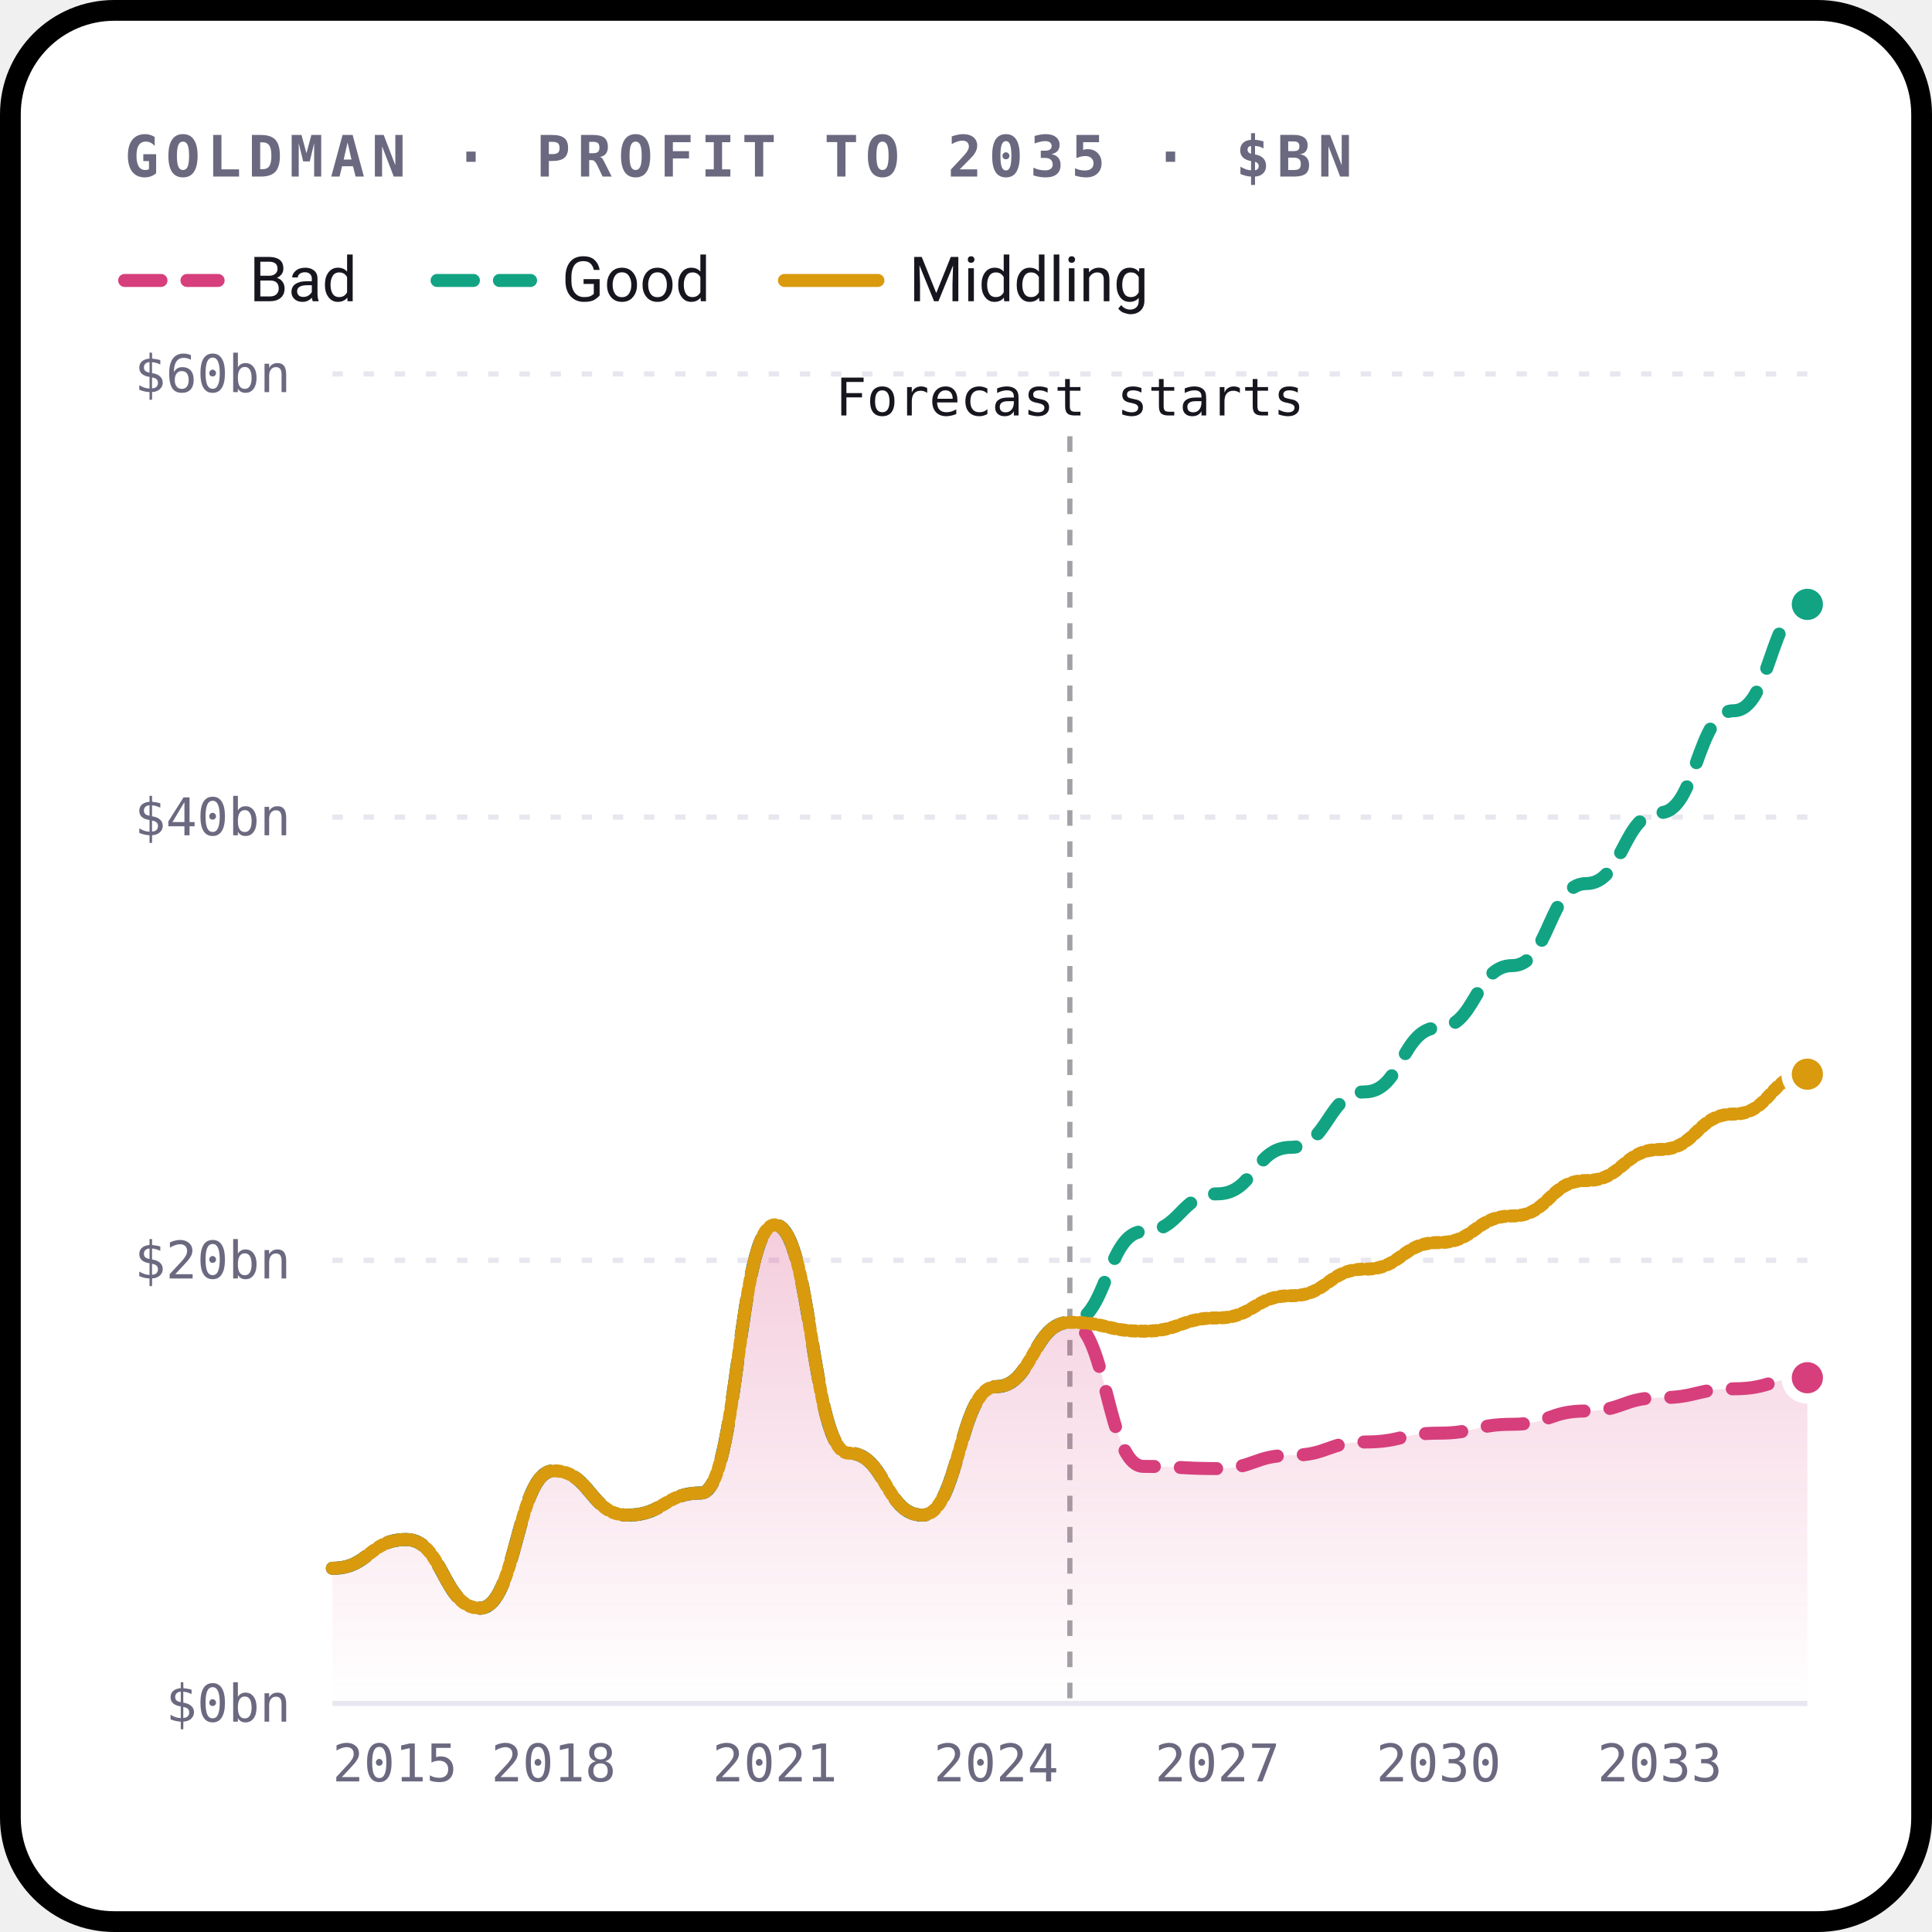
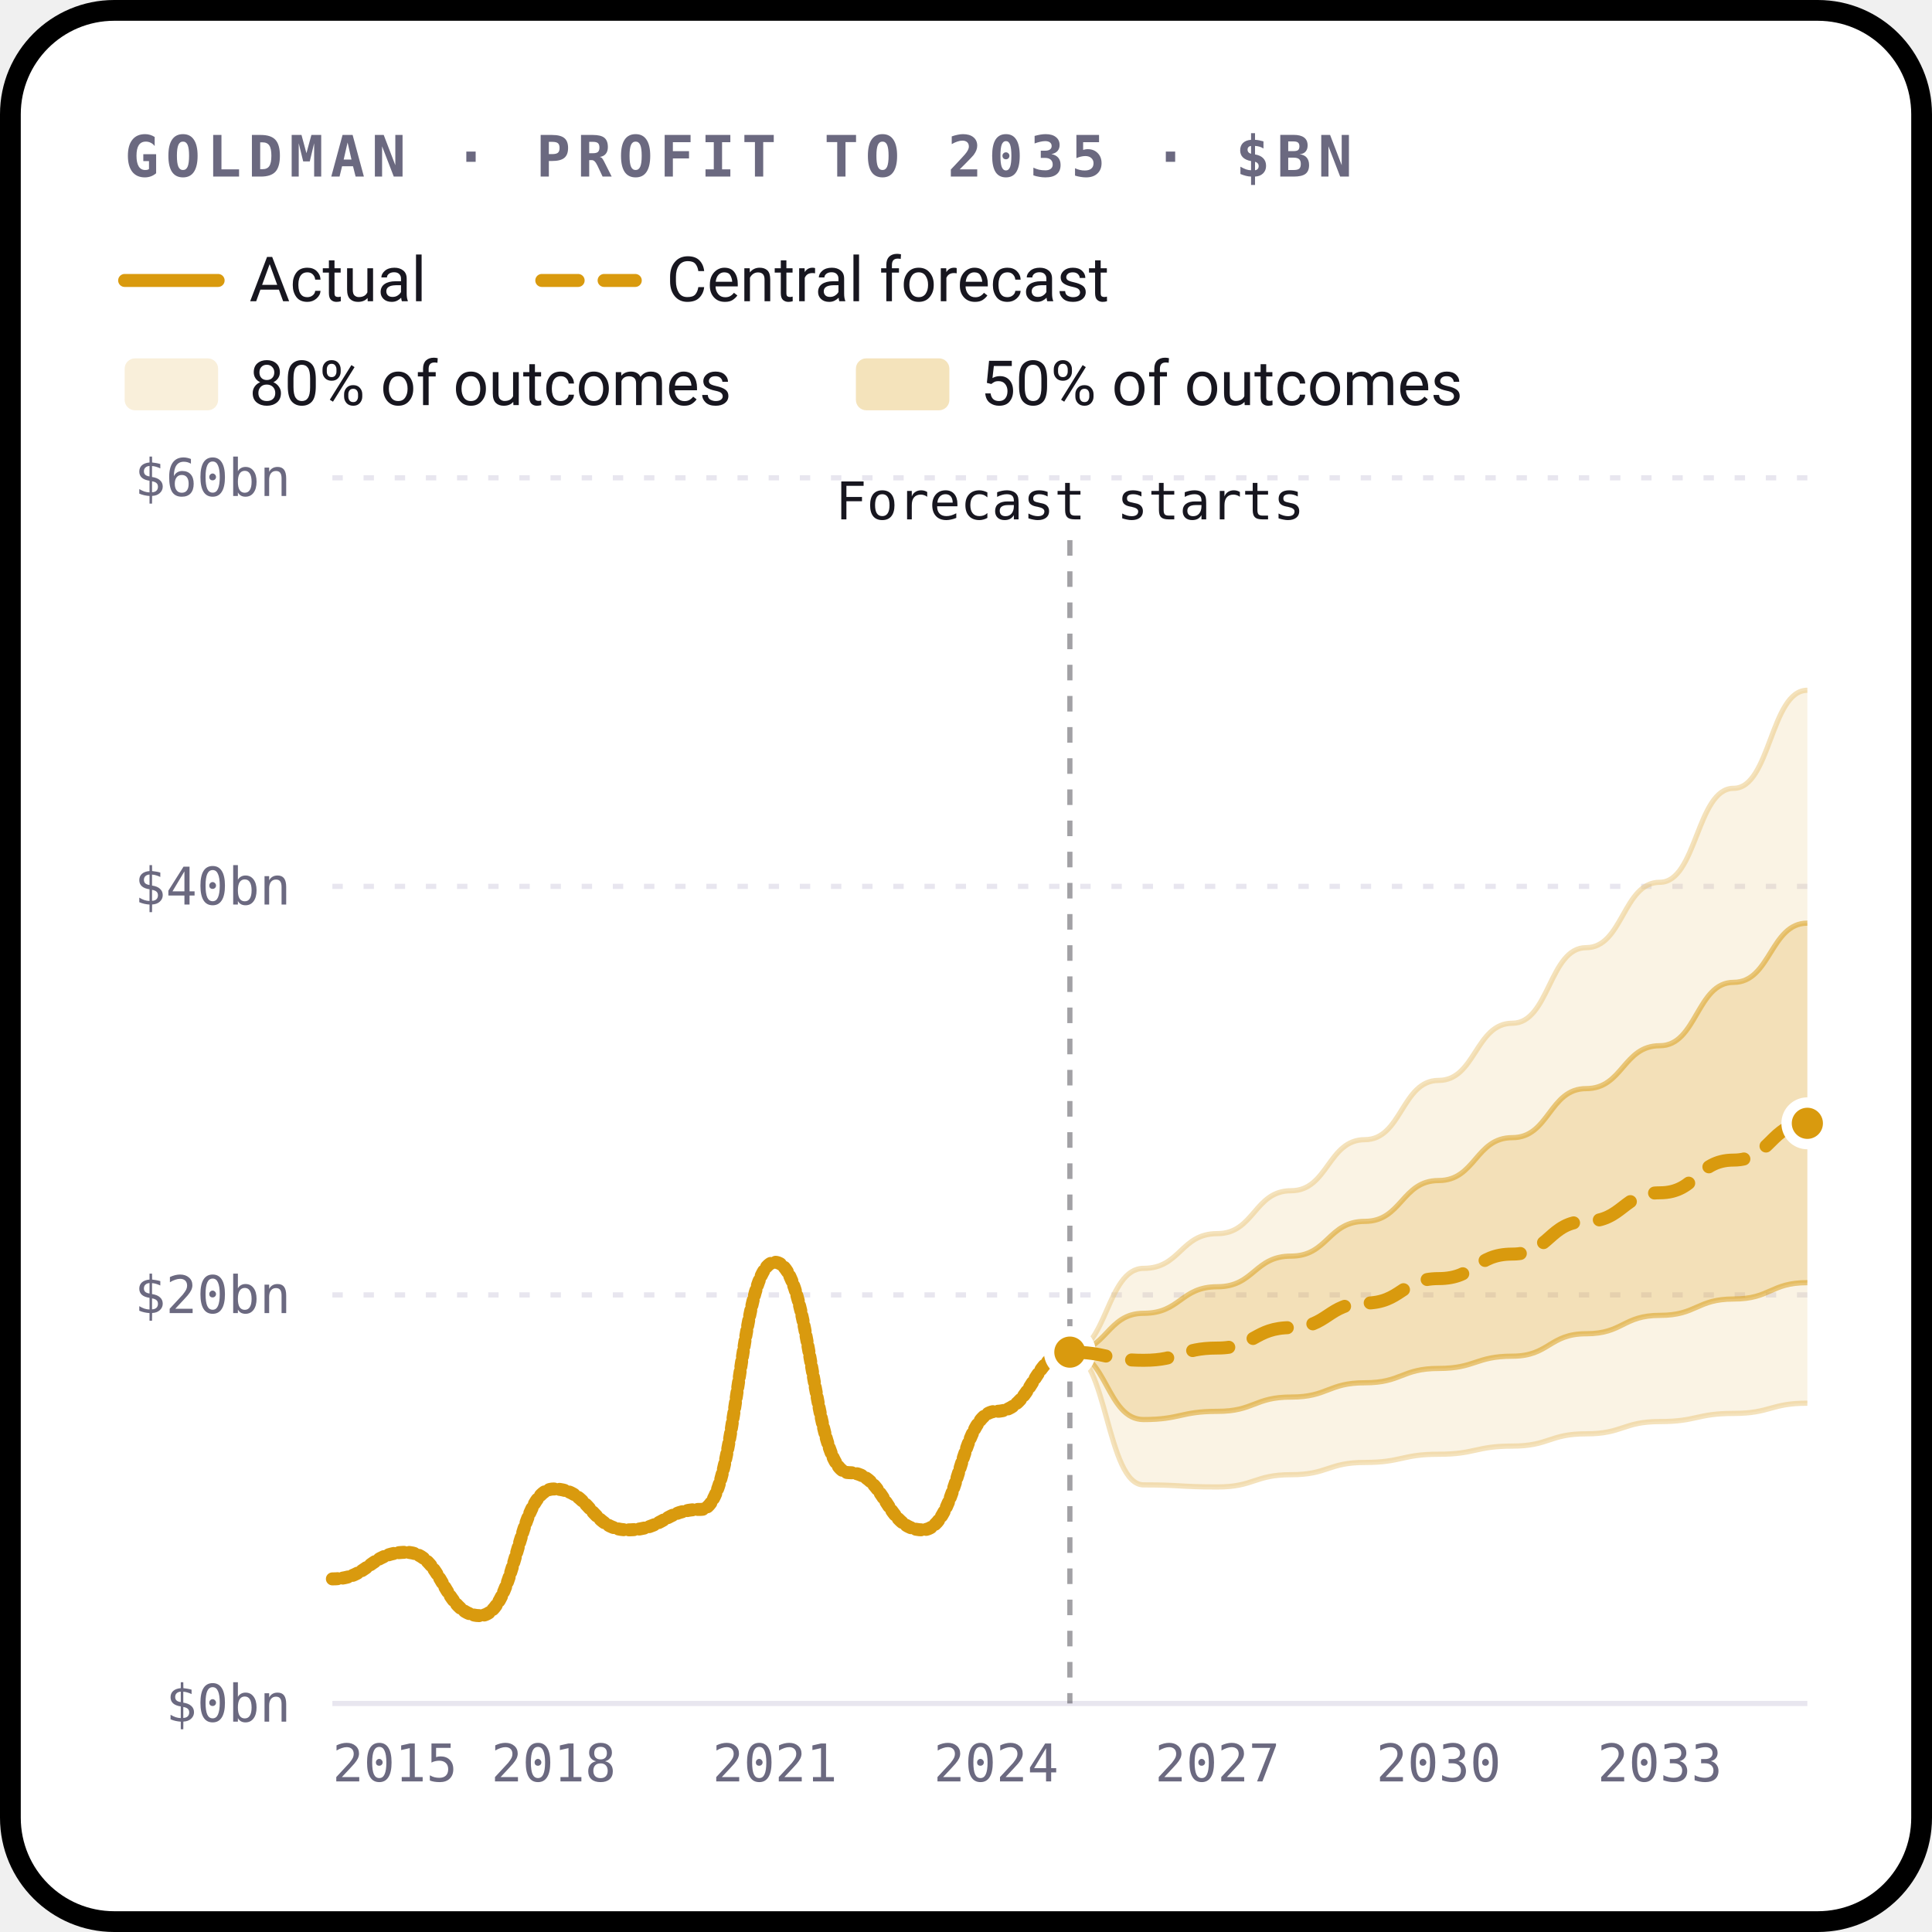
- <svg xmlns="http://www.w3.org/2000/svg" viewBox="0 0 372 372" width="372" height="372" role="img" aria-label="Goldman · profit to 2035 · $bn: 3 series over 21 points">
+ <svg xmlns="http://www.w3.org/2000/svg" viewBox="0 0 372 372" width="372" height="372" role="img" aria-label="Goldman · profit to 2035 · $bn: 2 series and 2 bands over 21 points, 10 missing">
  <rect width="372" height="372" rx="22" fill="#000000" />
  <rect x="4" y="4" width="364" height="364" rx="18" fill="#ffffff" />
  <text x="24" y="34" fill="#6b6980" font-family="ui-monospace,SFMono-Regular,Menlo,Consolas,monospace" font-size="11" font-weight="600" letter-spacing="1.3">GOLDMAN · PROFIT TO 2035 · $BN</text>
-   <line x1="24" x2="42" y1="54" y2="54" stroke="#d63f7c" stroke-width="2.5" stroke-linecap="round" stroke-dasharray="7 5" />
-   <text x="48" y="58" fill="#17161f" font-family="ui-sans-serif,system-ui,-apple-system,'Segoe UI',Roboto,Helvetica,Arial,sans-serif" font-size="12">Bad</text>
-   <line x1="84.16" x2="102.16" y1="54" y2="54" stroke="#12a383" stroke-width="2.5" stroke-linecap="round" stroke-dasharray="7 5" />
-   <text x="108.16" y="58" fill="#17161f" font-family="ui-sans-serif,system-ui,-apple-system,'Segoe UI',Roboto,Helvetica,Arial,sans-serif" font-size="12">Good</text>
-   <line x1="151.04" x2="169.04" y1="54" y2="54" stroke="#D99A0E" stroke-width="2.5" stroke-linecap="round" />
-   <text x="175.04" y="58" fill="#17161f" font-family="ui-sans-serif,system-ui,-apple-system,'Segoe UI',Roboto,Helvetica,Arial,sans-serif" font-size="12">Middling</text>
+   <line x1="24" x2="42" y1="54" y2="54" stroke="#D99A0E" stroke-width="2.5" stroke-linecap="round" />
+   <text x="48" y="58" fill="#17161f" font-family="ui-sans-serif,system-ui,-apple-system,'Segoe UI',Roboto,Helvetica,Arial,sans-serif" font-size="12">Actual</text>
+   <line x1="104.32" x2="122.32" y1="54" y2="54" stroke="#D99A0E" stroke-width="2.5" stroke-linecap="round" stroke-dasharray="7 5" />
+   <text x="128.32" y="58" fill="#17161f" font-family="ui-sans-serif,system-ui,-apple-system,'Segoe UI',Roboto,Helvetica,Arial,sans-serif" font-size="12">Central forecast</text>
+   <rect x="24" y="69" width="18" height="10" rx="2" fill="#EAC77A" fill-opacity=".28" />
+   <text x="48" y="78" fill="#17161f" font-family="ui-sans-serif,system-ui,-apple-system,'Segoe UI',Roboto,Helvetica,Arial,sans-serif" font-size="12">80% of outcomes</text>
+   <rect x="164.8" y="69" width="18" height="10" rx="2" fill="#D99A0E" fill-opacity=".28" />
+   <text x="188.8" y="78" fill="#17161f" font-family="ui-sans-serif,system-ui,-apple-system,'Segoe UI',Roboto,Helvetica,Arial,sans-serif" font-size="12">50% of outcomes</text>
  <line x1="64" x2="348" y1="328" y2="328" stroke="#e8e6ef" />
  <text x="56" y="331.5" fill="#6b6980" font-family="ui-monospace,SFMono-Regular,Menlo,Consolas,monospace" font-size="10" text-anchor="end">$0bn</text>
-   <line x1="64" x2="348" y1="242.67" y2="242.67" stroke="#e8e6ef" stroke-dasharray="2 4" />
-   <text x="56" y="246.17" fill="#6b6980" font-family="ui-monospace,SFMono-Regular,Menlo,Consolas,monospace" font-size="10" text-anchor="end">$20bn</text>
-   <line x1="64" x2="348" y1="157.33" y2="157.33" stroke="#e8e6ef" stroke-dasharray="2 4" />
-   <text x="56" y="160.83" fill="#6b6980" font-family="ui-monospace,SFMono-Regular,Menlo,Consolas,monospace" font-size="10" text-anchor="end">$40bn</text>
-   <line x1="64" x2="348" y1="72" y2="72" stroke="#e8e6ef" stroke-dasharray="2 4" />
-   <text x="56" y="75.5" fill="#6b6980" font-family="ui-monospace,SFMono-Regular,Menlo,Consolas,monospace" font-size="10" text-anchor="end">$60bn</text>
+   <line x1="64" x2="348" y1="249.33" y2="249.33" stroke="#e8e6ef" stroke-dasharray="2 4" />
+   <text x="56" y="252.83" fill="#6b6980" font-family="ui-monospace,SFMono-Regular,Menlo,Consolas,monospace" font-size="10" text-anchor="end">$20bn</text>
+   <line x1="64" x2="348" y1="170.67" y2="170.67" stroke="#e8e6ef" stroke-dasharray="2 4" />
+   <text x="56" y="174.17" fill="#6b6980" font-family="ui-monospace,SFMono-Regular,Menlo,Consolas,monospace" font-size="10" text-anchor="end">$40bn</text>
+   <line x1="64" x2="348" y1="92" y2="92" stroke="#e8e6ef" stroke-dasharray="2 4" />
+   <text x="56" y="95.5" fill="#6b6980" font-family="ui-monospace,SFMono-Regular,Menlo,Consolas,monospace" font-size="10" text-anchor="end">$60bn</text>
  <text x="64" y="343" fill="#6b6980" font-family="ui-monospace,SFMono-Regular,Menlo,Consolas,monospace" font-size="10" text-anchor="start">2015</text>
  <text x="106.6" y="343" fill="#6b6980" font-family="ui-monospace,SFMono-Regular,Menlo,Consolas,monospace" font-size="10" text-anchor="middle">2018</text>
  <text x="149.2" y="343" fill="#6b6980" font-family="ui-monospace,SFMono-Regular,Menlo,Consolas,monospace" font-size="10" text-anchor="middle">2021</text>
  <text x="191.8" y="343" fill="#6b6980" font-family="ui-monospace,SFMono-Regular,Menlo,Consolas,monospace" font-size="10" text-anchor="middle">2024</text>
  <text x="234.4" y="343" fill="#6b6980" font-family="ui-monospace,SFMono-Regular,Menlo,Consolas,monospace" font-size="10" text-anchor="middle">2027</text>
  <text x="277" y="343" fill="#6b6980" font-family="ui-monospace,SFMono-Regular,Menlo,Consolas,monospace" font-size="10" text-anchor="middle">2030</text>
  <text x="319.6" y="343" fill="#6b6980" font-family="ui-monospace,SFMono-Regular,Menlo,Consolas,monospace" font-size="10" text-anchor="middle">2033</text>
-   <line x1="206" x2="206" y1="84" y2="328" stroke="#17161f" stroke-opacity=".4" stroke-dasharray="3 3" />
-   <text x="206" y="80" fill="#17161f" font-family="ui-monospace,SFMono-Regular,Menlo,Consolas,monospace" font-size="10" text-anchor="middle">Forecast starts</text>
-   <defs>
-     <linearGradient id="bzcg0ikeyow1" x1="0" y1="0" x2="0" y2="1">
-       <stop offset="0" stop-color="#d63f7c" stop-opacity=".26" />
-       <stop offset="1" stop-color="#d63f7c" stop-opacity="0" />
-     </linearGradient>
-   </defs>
-   <path d="M64,301.97C71.1,301.97 71.1,296.43 78.2,296.43C85.3,296.43 85.3,309.65 92.4,309.65C99.5,309.65 99.5,283.2 106.6,283.2C113.7,283.2 113.7,291.73 120.8,291.73C127.9,291.73 127.9,287.47 135,287.47C142.1,287.47 142.1,235.84 149.2,235.84C156.3,235.84 156.3,279.79 163.4,279.79C170.5,279.79 170.5,291.73 177.6,291.73C184.7,291.73 184.7,266.99 191.8,266.99C198.9,266.99 198.9,254.61 206,254.61C213.1,254.61 213.1,282.35 220.2,282.35C227.3,282.35 227.3,282.77 234.4,282.77C241.5,282.77 241.5,280.21 248.6,280.21C255.7,280.21 255.7,277.65 262.8,277.65C269.9,277.65 269.9,275.95 277,275.95C284.1,275.95 284.1,274.24 291.2,274.24C298.3,274.24 298.3,271.68 305.4,271.68C312.5,271.68 312.5,269.12 319.6,269.12C326.7,269.12 326.7,267.41 333.8,267.41C340.9,267.41 340.9,265.28 348,265.28L348,328L64,328Z" fill="url(#bzcg0ikeyow1)" />
-   <path d="M64,301.97C71.1,301.97 71.1,296.43 78.2,296.43C85.3,296.43 85.3,309.65 92.4,309.65C99.5,309.65 99.5,283.2 106.6,283.2C113.7,283.2 113.7,291.73 120.8,291.73C127.9,291.73 127.9,287.47 135,287.47C142.1,287.47 142.1,235.84 149.2,235.84C156.3,235.84 156.3,279.79 163.4,279.79C170.5,279.79 170.5,291.73 177.6,291.73C184.7,291.73 184.7,266.99 191.8,266.99C198.9,266.99 198.9,254.61 206,254.61C213.1,254.61 213.1,282.35 220.2,282.35C227.3,282.35 227.3,282.77 234.4,282.77C241.5,282.77 241.5,280.21 248.6,280.21C255.7,280.21 255.7,277.65 262.8,277.65C269.9,277.65 269.9,275.95 277,275.95C284.1,275.95 284.1,274.24 291.2,274.24C298.3,274.24 298.3,271.68 305.4,271.68C312.5,271.68 312.5,269.12 319.6,269.12C326.7,269.12 326.7,267.41 333.8,267.41C340.9,267.41 340.9,265.28 348,265.28" fill="none" stroke="#d63f7c" stroke-width="2.5" stroke-linecap="round" stroke-linejoin="round" stroke-dasharray="7 5" />
-   <circle cx="348" cy="265.28" r="4" fill="#d63f7c" stroke="#ffffff" stroke-width="2" />
-   <path d="M64,301.97C71.1,301.97 71.1,296.43 78.2,296.43C85.3,296.43 85.3,309.65 92.4,309.65C99.5,309.65 99.5,283.2 106.6,283.2C113.7,283.2 113.7,291.73 120.8,291.73C127.9,291.73 127.9,287.47 135,287.47C142.1,287.47 142.1,235.84 149.2,235.84C156.3,235.84 156.3,279.79 163.4,279.79C170.5,279.79 170.5,291.73 177.6,291.73C184.7,291.73 184.7,266.99 191.8,266.99C198.9,266.99 198.9,254.61 206,254.61C213.1,254.61 213.1,237.12 220.2,237.12C227.3,237.12 227.3,229.87 234.4,229.87C241.5,229.87 241.5,220.91 248.6,220.91C255.7,220.91 255.7,210.24 262.8,210.24C269.9,210.24 269.9,197.87 277,197.87C284.1,197.87 284.1,185.92 291.2,185.92C298.3,185.92 298.3,170.13 305.4,170.13C312.5,170.13 312.5,156.48 319.6,156.48C326.7,156.48 326.7,136.85 333.8,136.85C340.9,136.85 340.9,116.37 348,116.37" fill="none" stroke="#12a383" stroke-width="2.5" stroke-linecap="round" stroke-linejoin="round" stroke-dasharray="7 5" />
-   <circle cx="348" cy="116.37" r="4" fill="#12a383" stroke="#ffffff" stroke-width="2" />
-   <path d="M64,301.97C71.1,301.97 71.1,296.43 78.2,296.43C85.3,296.43 85.3,309.65 92.4,309.65C99.5,309.65 99.5,283.2 106.6,283.2C113.7,283.2 113.7,291.73 120.8,291.73C127.9,291.73 127.9,287.47 135,287.47C142.1,287.47 142.1,235.84 149.2,235.84C156.3,235.84 156.3,279.79 163.4,279.79C170.5,279.79 170.5,291.73 177.6,291.73C184.7,291.73 184.7,266.99 191.8,266.99C198.9,266.99 198.9,254.61 206,254.61C213.1,254.61 213.1,256.32 220.2,256.32C227.3,256.32 227.3,253.76 234.4,253.76C241.5,253.76 241.5,249.49 248.6,249.49C255.7,249.49 255.7,244.37 262.8,244.37C269.9,244.37 269.9,239.25 277,239.25C284.1,239.25 284.1,234.13 291.2,234.13C298.3,234.13 298.3,227.31 305.4,227.31C312.5,227.31 312.5,221.33 319.6,221.33C326.7,221.33 326.7,214.51 333.8,214.51C340.9,214.51 340.9,206.83 348,206.83" fill="none" stroke="#D99A0E" stroke-width="2.5" stroke-linecap="round" stroke-linejoin="round" pathLength="1" style="stroke-dasharray:1" />
-   <circle cx="348" cy="206.83" r="4" fill="#D99A0E" stroke="#ffffff" stroke-width="2" />
+   <line x1="206" x2="206" y1="104" y2="328" stroke="#17161f" stroke-opacity=".4" stroke-dasharray="3 3" />
+   <text x="206" y="100" fill="#17161f" font-family="ui-monospace,SFMono-Regular,Menlo,Consolas,monospace" font-size="10" text-anchor="middle">Forecast starts</text>
+   <path d="M206,260.35C213.1,260.35 213.1,244.22 220.2,244.22C227.3,244.22 227.3,237.53 234.4,237.53C241.5,237.53 241.5,229.27 248.6,229.27C255.7,229.27 255.7,219.44 262.8,219.44C269.9,219.44 269.9,208.03 277,208.03C284.1,208.03 284.1,197.02 291.2,197.02C298.3,197.02 298.3,182.47 305.4,182.47C312.5,182.47 312.5,169.88 319.6,169.88C326.7,169.88 326.7,151.79 333.8,151.79C340.9,151.79 340.9,132.91 348,132.91L348,270.18C340.9,270.18 340.9,272.15 333.8,272.15C326.7,272.15 326.7,273.72 319.6,273.72C312.5,273.72 312.5,276.08 305.4,276.08C298.3,276.08 298.3,278.44 291.2,278.44C284.1,278.44 284.1,280.01 277,280.01C269.9,280.01 269.9,281.59 262.8,281.59C255.7,281.59 255.7,283.95 248.6,283.95C241.5,283.95 241.5,286.31 234.4,286.31C227.3,286.31 227.3,285.91 220.2,285.91C213.1,285.91 213.1,260.35 206,260.35Z" fill="#EAC77A" fill-opacity=".2" />
+   <path d="M206,260.35C213.1,260.35 213.1,244.22 220.2,244.22C227.3,244.22 227.3,237.53 234.4,237.53C241.5,237.53 241.5,229.27 248.6,229.27C255.7,229.27 255.7,219.44 262.8,219.44C269.9,219.44 269.9,208.03 277,208.03C284.1,208.03 284.1,197.02 291.2,197.02C298.3,197.02 298.3,182.47 305.4,182.47C312.5,182.47 312.5,169.88 319.6,169.88C326.7,169.88 326.7,151.79 333.8,151.79C340.9,151.79 340.9,132.91 348,132.91M206,260.35C213.1,260.35 213.1,285.91 220.2,285.91C227.3,285.91 227.3,286.31 234.4,286.31C241.5,286.31 241.5,283.95 248.6,283.95C255.7,283.95 255.7,281.59 262.8,281.59C269.9,281.59 269.9,280.01 277,280.01C284.1,280.01 284.1,278.44 291.2,278.44C298.3,278.44 298.3,276.08 305.4,276.08C312.5,276.08 312.5,273.72 319.6,273.72C326.7,273.72 326.7,272.15 333.8,272.15C340.9,272.15 340.9,270.18 348,270.18" fill="none" stroke="#EAC77A" stroke-opacity=".5" stroke-width="1" />
+   <path d="M206,260.35C213.1,260.35 213.1,252.87 220.2,252.87C227.3,252.87 227.3,247.76 234.4,247.76C241.5,247.76 241.5,241.86 248.6,241.86C255.7,241.86 255.7,235.17 262.8,235.17C269.9,235.17 269.9,227.31 277,227.31C284.1,227.31 284.1,219.05 291.2,219.05C298.3,219.05 298.3,209.61 305.4,209.61C312.5,209.61 312.5,201.35 319.6,201.35C326.7,201.35 326.7,189.15 333.8,189.15C340.9,189.15 340.9,177.75 348,177.75L348,246.97C340.9,246.97 340.9,250.12 333.8,250.12C326.7,250.12 326.7,253.27 319.6,253.27C312.5,253.27 312.5,256.81 305.4,256.81C298.3,256.81 298.3,261.13 291.2,261.13C284.1,261.13 284.1,263.49 277,263.49C269.9,263.49 269.9,266.25 262.8,266.25C255.7,266.25 255.7,269 248.6,269C241.5,269 241.5,271.75 234.4,271.75C227.3,271.75 227.3,273.33 220.2,273.33C213.1,273.33 213.1,260.35 206,260.35Z" fill="#D99A0E" fill-opacity=".2" />
+   <path d="M206,260.35C213.1,260.35 213.1,252.87 220.2,252.87C227.3,252.87 227.3,247.76 234.4,247.76C241.5,247.76 241.5,241.86 248.6,241.86C255.7,241.86 255.7,235.17 262.8,235.17C269.9,235.17 269.9,227.31 277,227.31C284.1,227.31 284.1,219.05 291.2,219.05C298.3,219.05 298.3,209.61 305.4,209.61C312.5,209.61 312.5,201.35 319.6,201.35C326.7,201.35 326.7,189.15 333.8,189.15C340.9,189.15 340.9,177.75 348,177.75M206,260.35C213.1,260.35 213.1,273.33 220.2,273.33C227.3,273.33 227.3,271.75 234.4,271.75C241.5,271.75 241.5,269 248.6,269C255.7,269 255.7,266.25 262.8,266.25C269.9,266.25 269.9,263.49 277,263.49C284.1,263.49 284.1,261.13 291.2,261.13C298.3,261.13 298.3,256.81 305.4,256.81C312.5,256.81 312.5,253.27 319.6,253.27C326.7,253.27 326.7,250.12 333.8,250.12C340.9,250.12 340.9,246.97 348,246.97" fill="none" stroke="#D99A0E" stroke-opacity=".5" stroke-width="1" />
+   <path d="M64,304.01C71.1,304.01 71.1,298.89 78.2,298.89C85.3,298.89 85.3,311.09 92.4,311.09C99.5,311.09 99.5,286.7 106.6,286.7C113.7,286.7 113.7,294.57 120.8,294.57C127.9,294.57 127.9,290.63 135,290.63C142.1,290.63 142.1,243.04 149.2,243.04C156.3,243.04 156.3,283.55 163.4,283.55C170.5,283.55 170.5,294.57 177.6,294.57C184.7,294.57 184.7,271.75 191.8,271.75C198.9,271.75 198.9,260.35 206,260.35" fill="none" stroke="#D99A0E" stroke-width="2.5" stroke-linecap="round" stroke-linejoin="round" pathLength="1" style="stroke-dasharray:1" />
+   <circle cx="206" cy="260.35" r="4" fill="#D99A0E" stroke="#ffffff" stroke-width="2" />
+   <path d="M206,260.35C213.1,260.35 213.1,261.92 220.2,261.92C227.3,261.92 227.3,259.56 234.4,259.56C241.5,259.56 241.5,255.63 248.6,255.63C255.7,255.63 255.7,250.91 262.8,250.91C269.9,250.91 269.9,246.19 277,246.19C284.1,246.19 284.1,241.47 291.2,241.47C298.3,241.47 298.3,235.17 305.4,235.17C312.5,235.17 312.5,229.67 319.6,229.67C326.7,229.67 326.7,223.37 333.8,223.37C340.9,223.37 340.9,216.29 348,216.29" fill="none" stroke="#D99A0E" stroke-width="2.5" stroke-linecap="round" stroke-linejoin="round" stroke-dasharray="7 5" />
+   <circle cx="348" cy="216.29" r="4" fill="#D99A0E" stroke="#ffffff" stroke-width="2" />
</svg>
